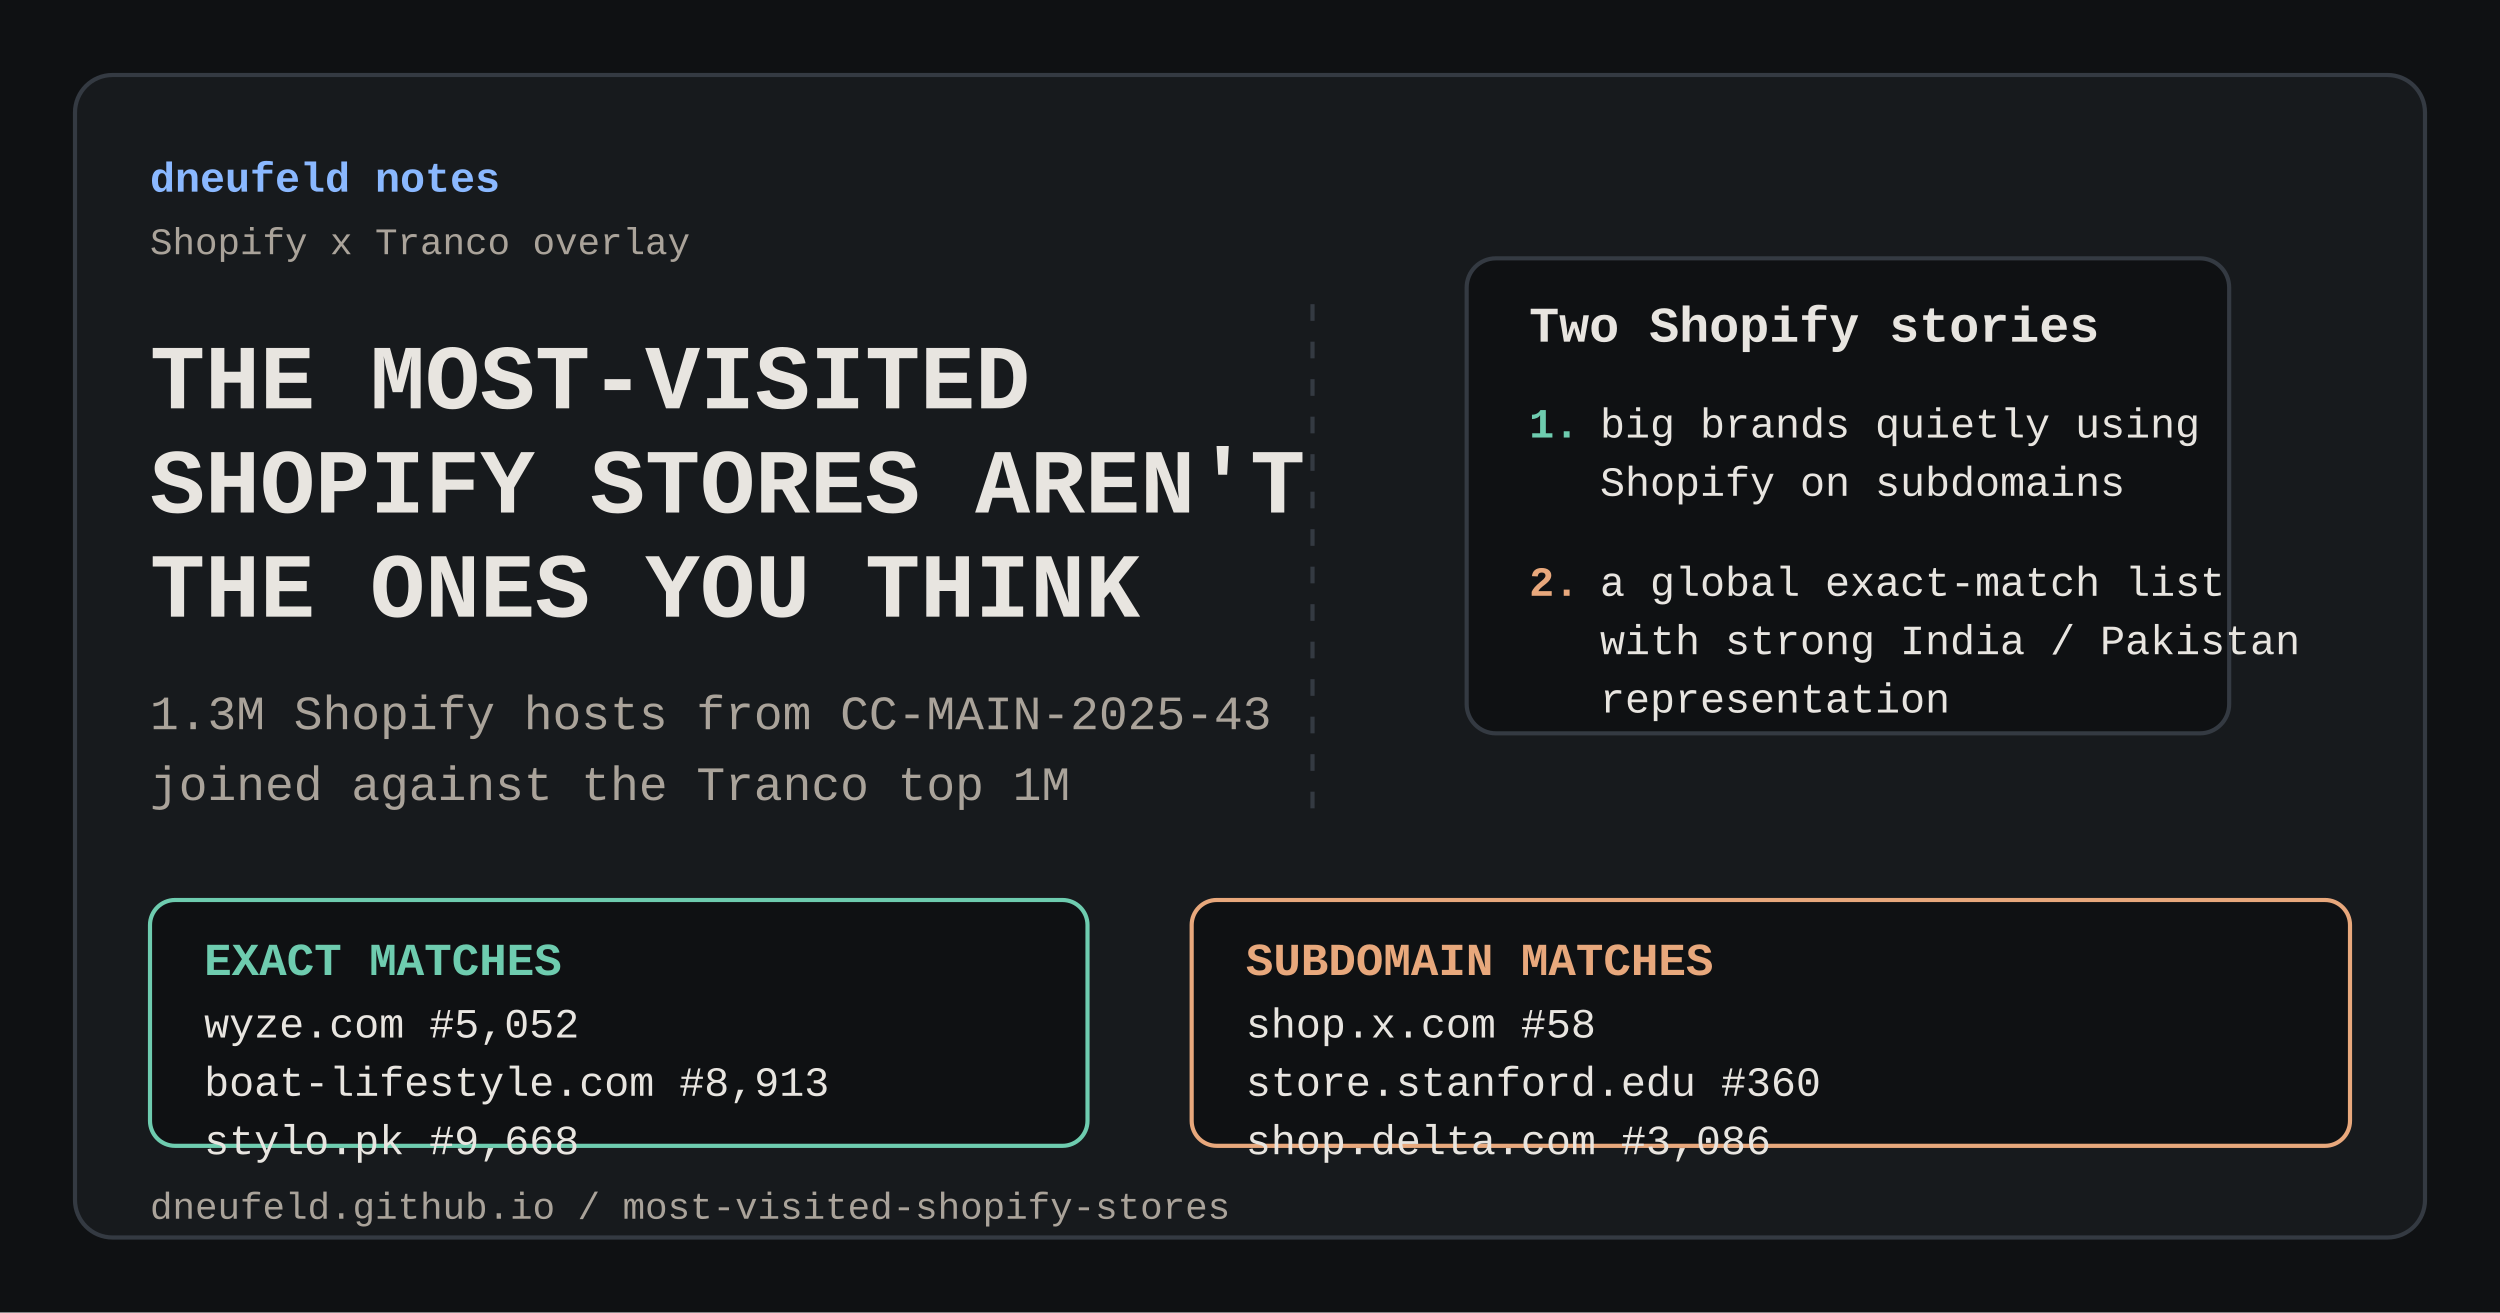
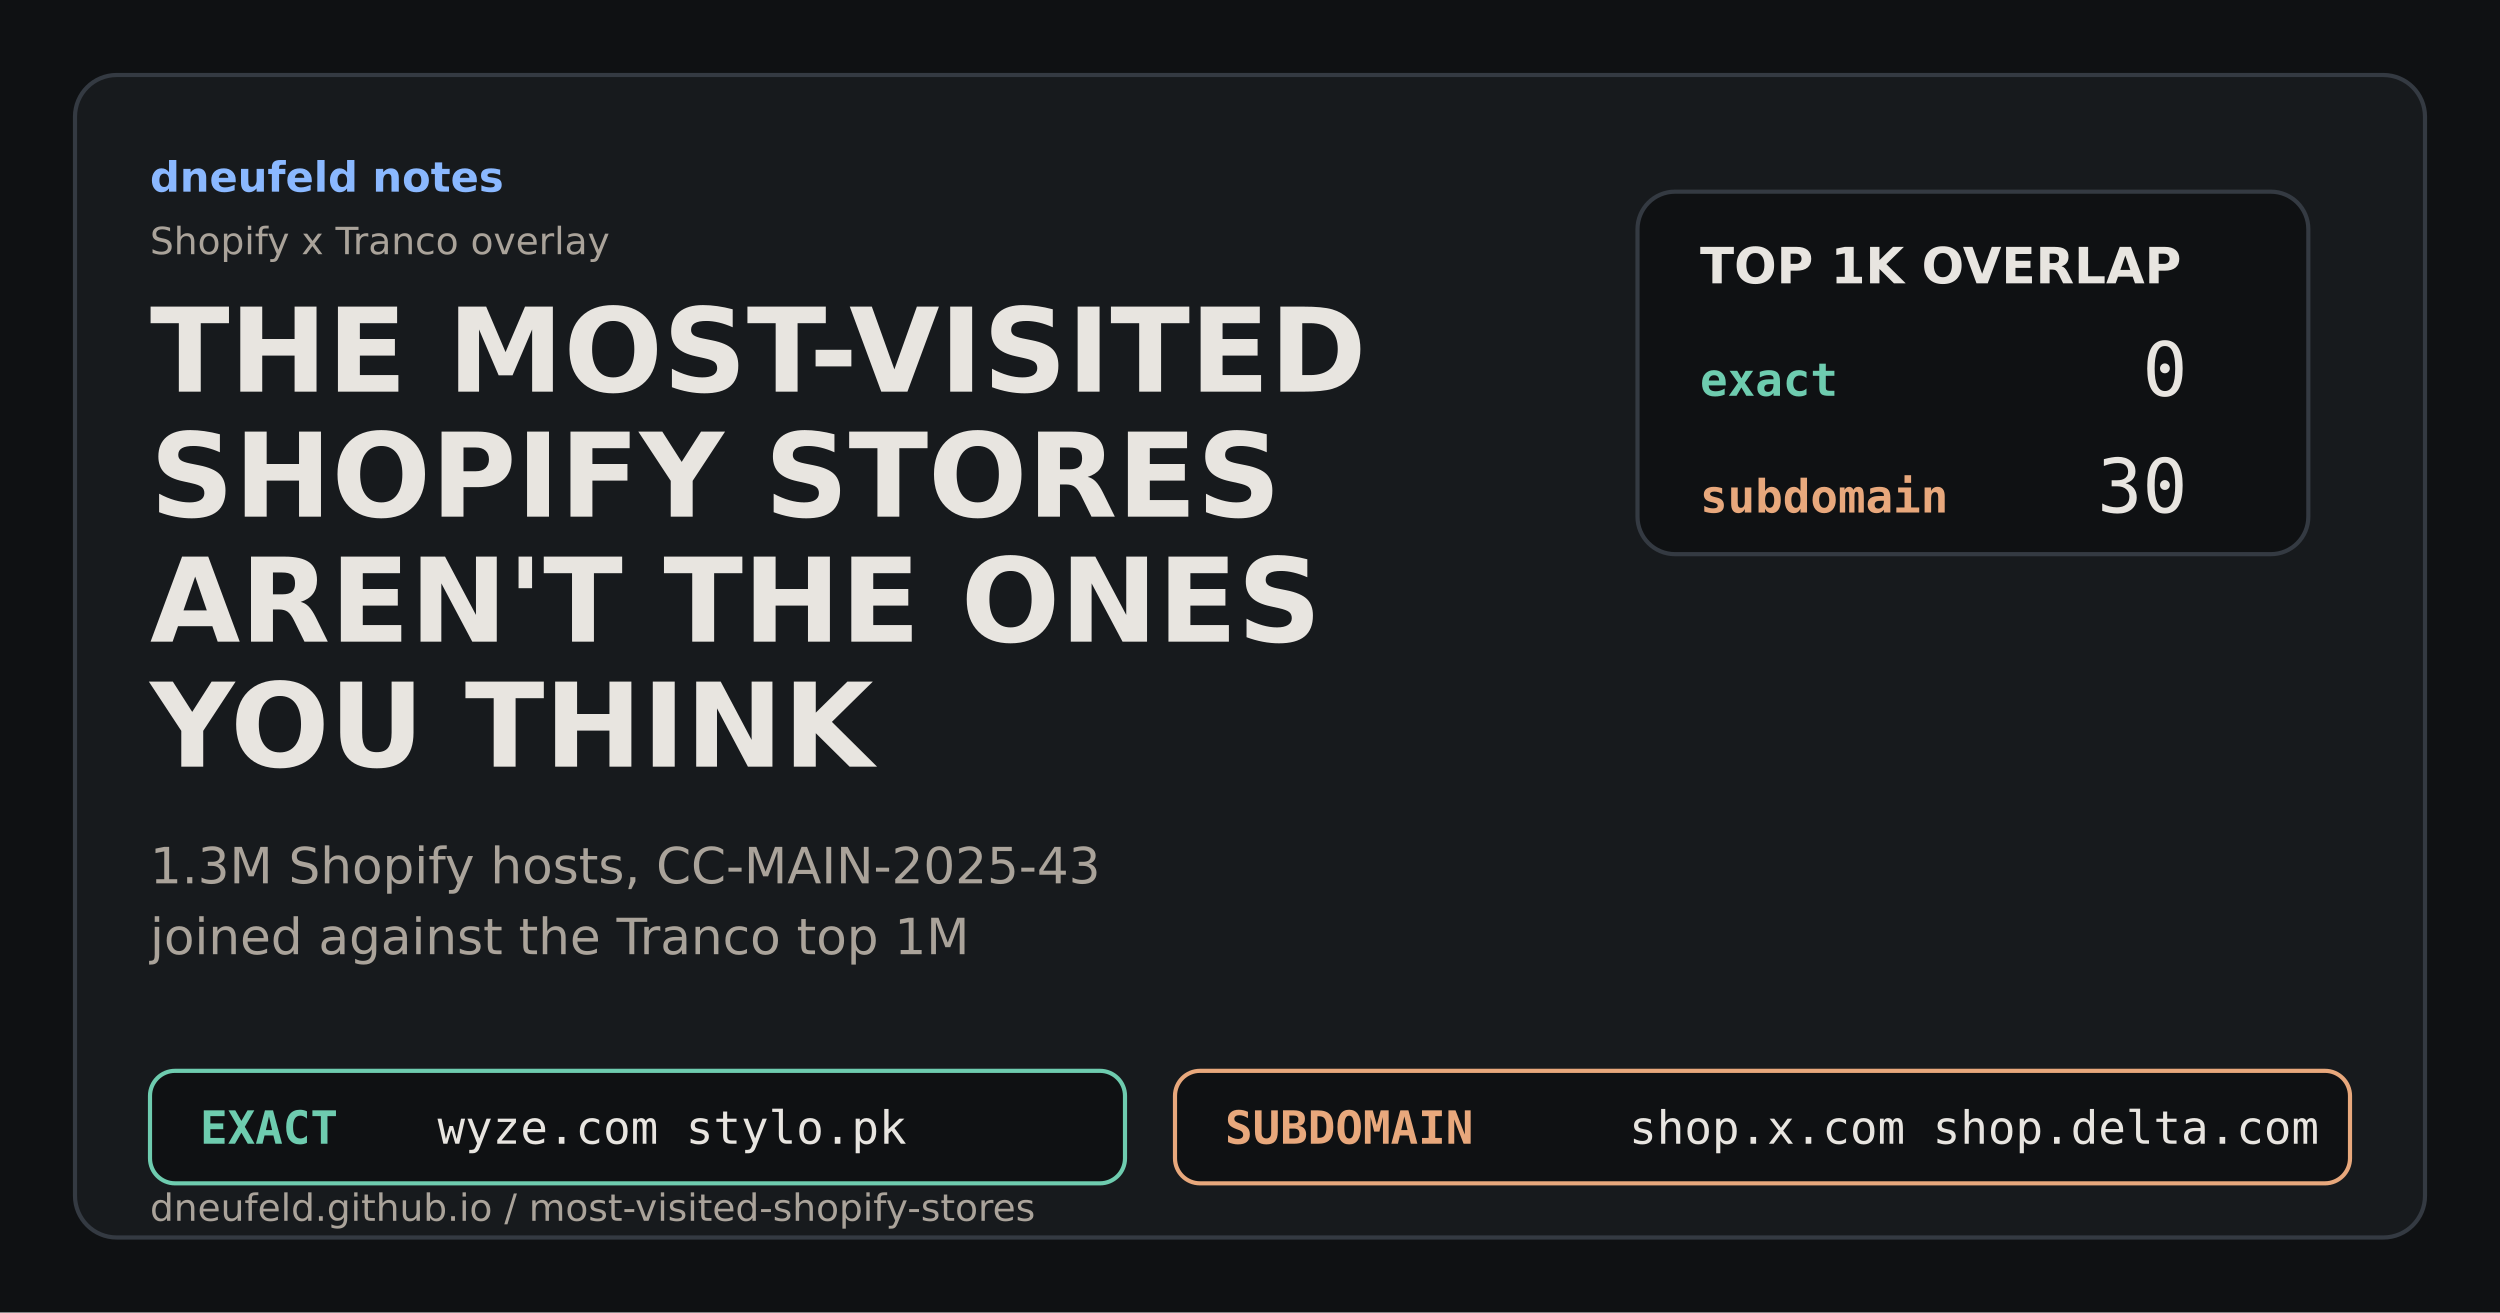
- <svg xmlns="http://www.w3.org/2000/svg" viewBox="0 0 1200 630" font-family="'Courier New', Courier, monospace">
+ <svg xmlns="http://www.w3.org/2000/svg" viewBox="0 0 1200 630">
  <rect width="1200" height="630" fill="#0f1113" />
-   <rect x="36" y="36" width="1128" height="558" rx="18" fill="#171a1d" stroke="#343a42" stroke-width="2" />
-   <text x="72" y="92" fill="#8ab8ff" font-size="20" font-weight="bold">dneufeld notes</text>
-   <text x="72" y="122" fill="#aaa39a" font-size="18">Shopify x Tranco overlay</text>
-   <text x="72" y="196" fill="#e8e5e0" font-size="44" font-weight="bold">THE MOST-VISITED</text>
-   <text x="72" y="246" fill="#e8e5e0" font-size="44" font-weight="bold">SHOPIFY STORES AREN'T</text>
-   <text x="72" y="296" fill="#e8e5e0" font-size="44" font-weight="bold">THE ONES YOU THINK</text>
-   <text x="72" y="350" fill="#aaa39a" font-size="23">1.3M Shopify hosts from CC-MAIN-2025-43</text>
-   <text x="72" y="384" fill="#aaa39a" font-size="23">joined against the Tranco top 1M</text>
-   <rect x="72" y="432" width="450" height="118" rx="12" fill="#0f1113" stroke="#6eccaf" stroke-width="2" />
-   <text x="98" y="468" fill="#6eccaf" font-size="22" font-weight="bold">EXACT MATCHES</text>
-   <text x="98" y="498" fill="#e8e5e0" font-size="20">wyze.com          #5,052</text>
-   <text x="98" y="526" fill="#e8e5e0" font-size="20">boat-lifestyle.com #8,913</text>
-   <text x="98" y="554" fill="#e8e5e0" font-size="20">stylo.pk          #9,668</text>
-   <rect x="572" y="432" width="556" height="118" rx="12" fill="#0f1113" stroke="#e8a87c" stroke-width="2" />
-   <text x="598" y="468" fill="#e8a87c" font-size="22" font-weight="bold">SUBDOMAIN MATCHES</text>
-   <text x="598" y="498" fill="#e8e5e0" font-size="20">shop.x.com              #58</text>
-   <text x="598" y="526" fill="#e8e5e0" font-size="20">store.stanford.edu     #360</text>
-   <text x="598" y="554" fill="#e8e5e0" font-size="20">shop.delta.com       #3,086</text>
-   <line x1="630" y1="146" x2="630" y2="388" stroke="#343a42" stroke-width="2" stroke-dasharray="8 10" />
-   <rect x="704" y="124" width="366" height="228" rx="14" fill="#0f1113" stroke="#343a42" stroke-width="2" />
-   <text x="734" y="164" fill="#e8e5e0" font-size="24" font-weight="bold">Two Shopify stories</text>
-   <text x="734" y="210" fill="#6eccaf" font-size="20" font-weight="bold">1.</text>
-   <text x="768" y="210" fill="#e8e5e0" font-size="20">big brands quietly using</text>
-   <text x="768" y="238" fill="#e8e5e0" font-size="20">Shopify on subdomains</text>
-   <text x="734" y="286" fill="#e8a87c" font-size="20" font-weight="bold">2.</text>
-   <text x="768" y="286" fill="#e8e5e0" font-size="20">a global exact-match list</text>
-   <text x="768" y="314" fill="#e8e5e0" font-size="20">with strong India / Pakistan</text>
-   <text x="768" y="342" fill="#e8e5e0" font-size="20">representation</text>
-   <text x="72" y="585" fill="#aaa39a" font-size="18">dneufeld.github.io / most-visited-shopify-stores</text>
+   <rect x="36" y="36" width="1128" height="558" rx="20" fill="#171a1d" stroke="#343a42" stroke-width="2" />
+   <text x="72" y="92" fill="#8ab8ff" font-size="20" font-family="'DejaVu Sans', Verdana, sans-serif" font-weight="700">dneufeld notes</text>
+   <text x="72" y="122" fill="#aaa39a" font-size="18" font-family="'DejaVu Sans', Verdana, sans-serif">Shopify x Tranco overlay</text>
+   <text x="72" y="188" fill="#e8e5e0" font-size="56" font-family="'DejaVu Sans', Verdana, sans-serif" font-weight="700">THE MOST-VISITED</text>
+   <text x="72" y="248" fill="#e8e5e0" font-size="56" font-family="'DejaVu Sans', Verdana, sans-serif" font-weight="700">SHOPIFY STORES</text>
+   <text x="72" y="308" fill="#e8e5e0" font-size="56" font-family="'DejaVu Sans', Verdana, sans-serif" font-weight="700">AREN'T THE ONES</text>
+   <text x="72" y="368" fill="#e8e5e0" font-size="56" font-family="'DejaVu Sans', Verdana, sans-serif" font-weight="700">YOU THINK</text>
+   <text x="72" y="424" fill="#aaa39a" font-size="24" font-family="'DejaVu Sans', Verdana, sans-serif">1.3M Shopify hosts, CC-MAIN-2025-43</text>
+   <text x="72" y="458" fill="#aaa39a" font-size="24" font-family="'DejaVu Sans', Verdana, sans-serif">joined against the Tranco top 1M</text>
+   <rect x="786" y="92" width="322" height="174" rx="18" fill="#0f1113" stroke="#343a42" stroke-width="2" />
+   <text x="816" y="136" fill="#e8e5e0" font-size="24" font-family="'DejaVu Sans', Verdana, sans-serif" font-weight="700">TOP 1K OVERLAP</text>
+   <text x="816" y="190" fill="#6eccaf" font-size="22" font-family="'DejaVu Sans Mono', monospace" font-weight="700">exact</text>
+   <text x="1050" y="190" fill="#e8e5e0" font-size="36" font-family="'DejaVu Sans Mono', monospace" text-anchor="end">0</text>
+   <text x="816" y="246" fill="#e8a87c" font-size="22" font-family="'DejaVu Sans Mono', monospace" font-weight="700">subdomain</text>
+   <text x="1050" y="246" fill="#e8e5e0" font-size="36" font-family="'DejaVu Sans Mono', monospace" text-anchor="end">30</text>
+   <rect x="72" y="514" width="468" height="54" rx="12" fill="#0f1113" stroke="#6eccaf" stroke-width="2" />
+   <text x="96" y="549" fill="#6eccaf" font-size="22" font-family="'DejaVu Sans Mono', monospace" font-weight="700">EXACT</text>
+   <text x="210" y="549" fill="#e8e5e0" font-size="22" font-family="'DejaVu Sans Mono', monospace">wyze.com  stylo.pk</text>
+   <rect x="564" y="514" width="564" height="54" rx="12" fill="#0f1113" stroke="#e8a87c" stroke-width="2" />
+   <text x="588" y="549" fill="#e8a87c" font-size="22" font-family="'DejaVu Sans Mono', monospace" font-weight="700">SUBDOMAIN</text>
+   <text x="782" y="549" fill="#e8e5e0" font-size="22" font-family="'DejaVu Sans Mono', monospace">shop.x.com  shop.delta.com</text>
+   <text x="72" y="586" fill="#aaa39a" font-size="18" font-family="'DejaVu Sans', Verdana, sans-serif">dneufeld.github.io / most-visited-shopify-stores</text>
</svg>
